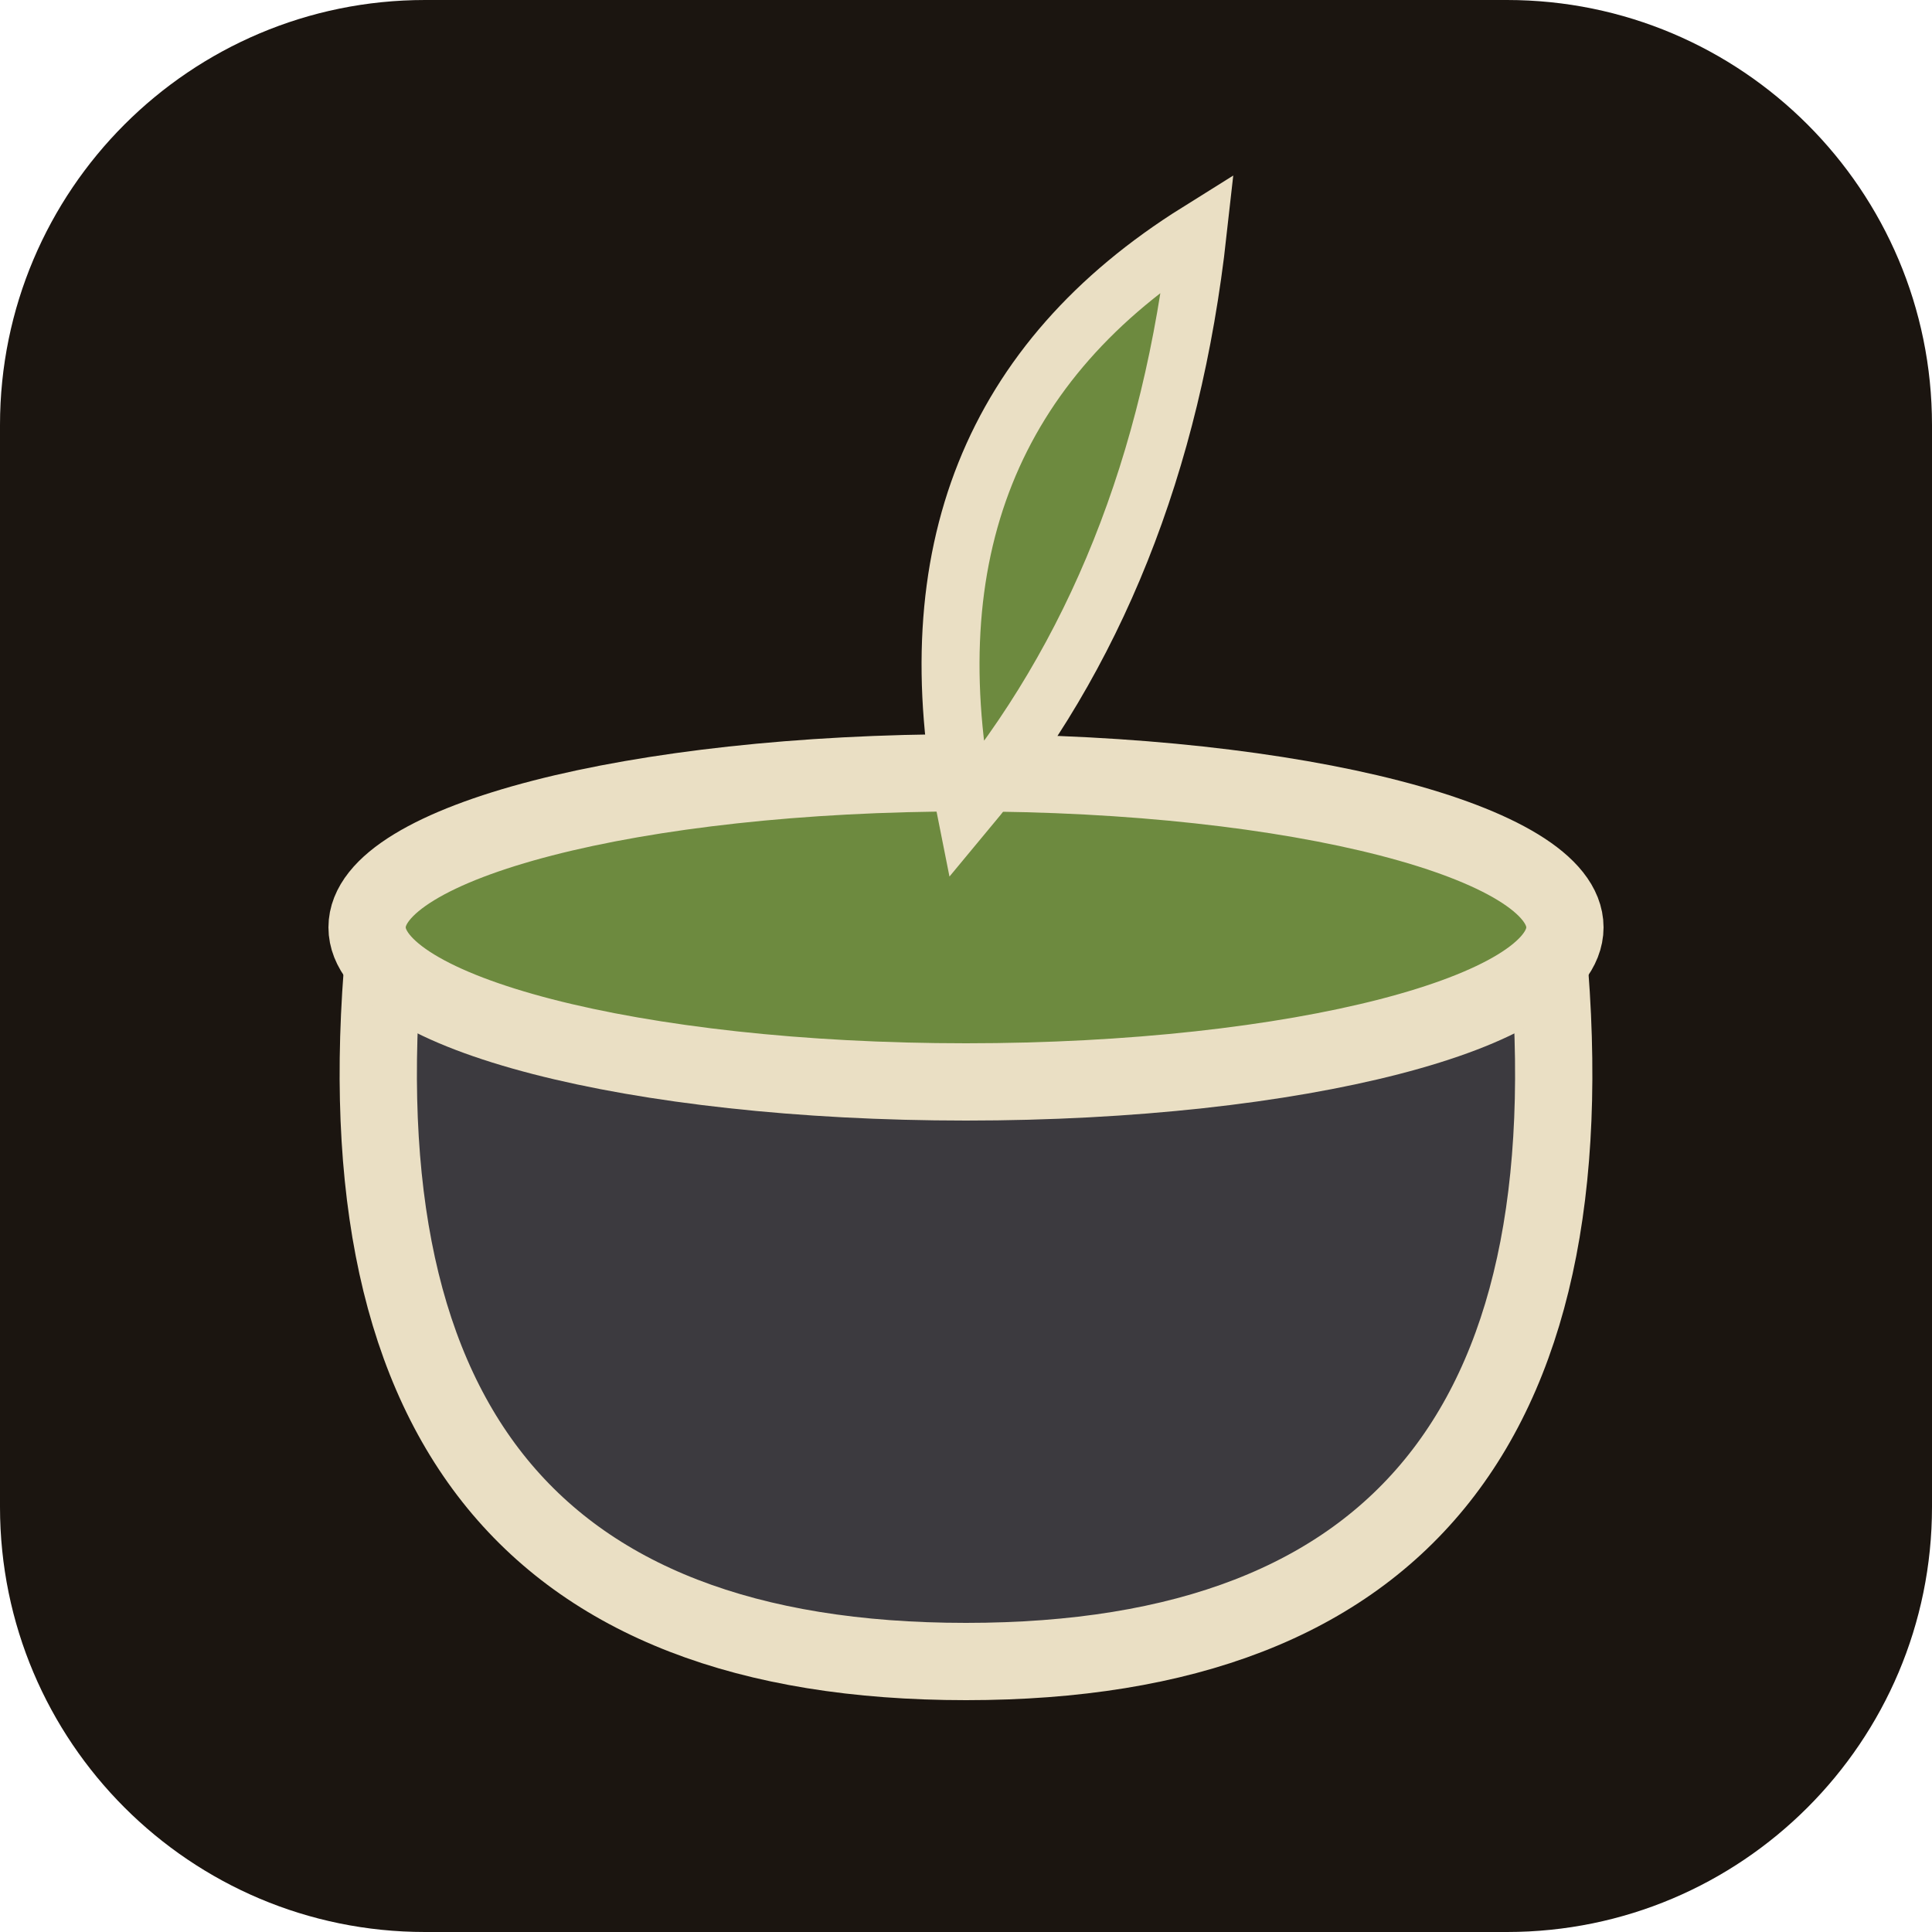
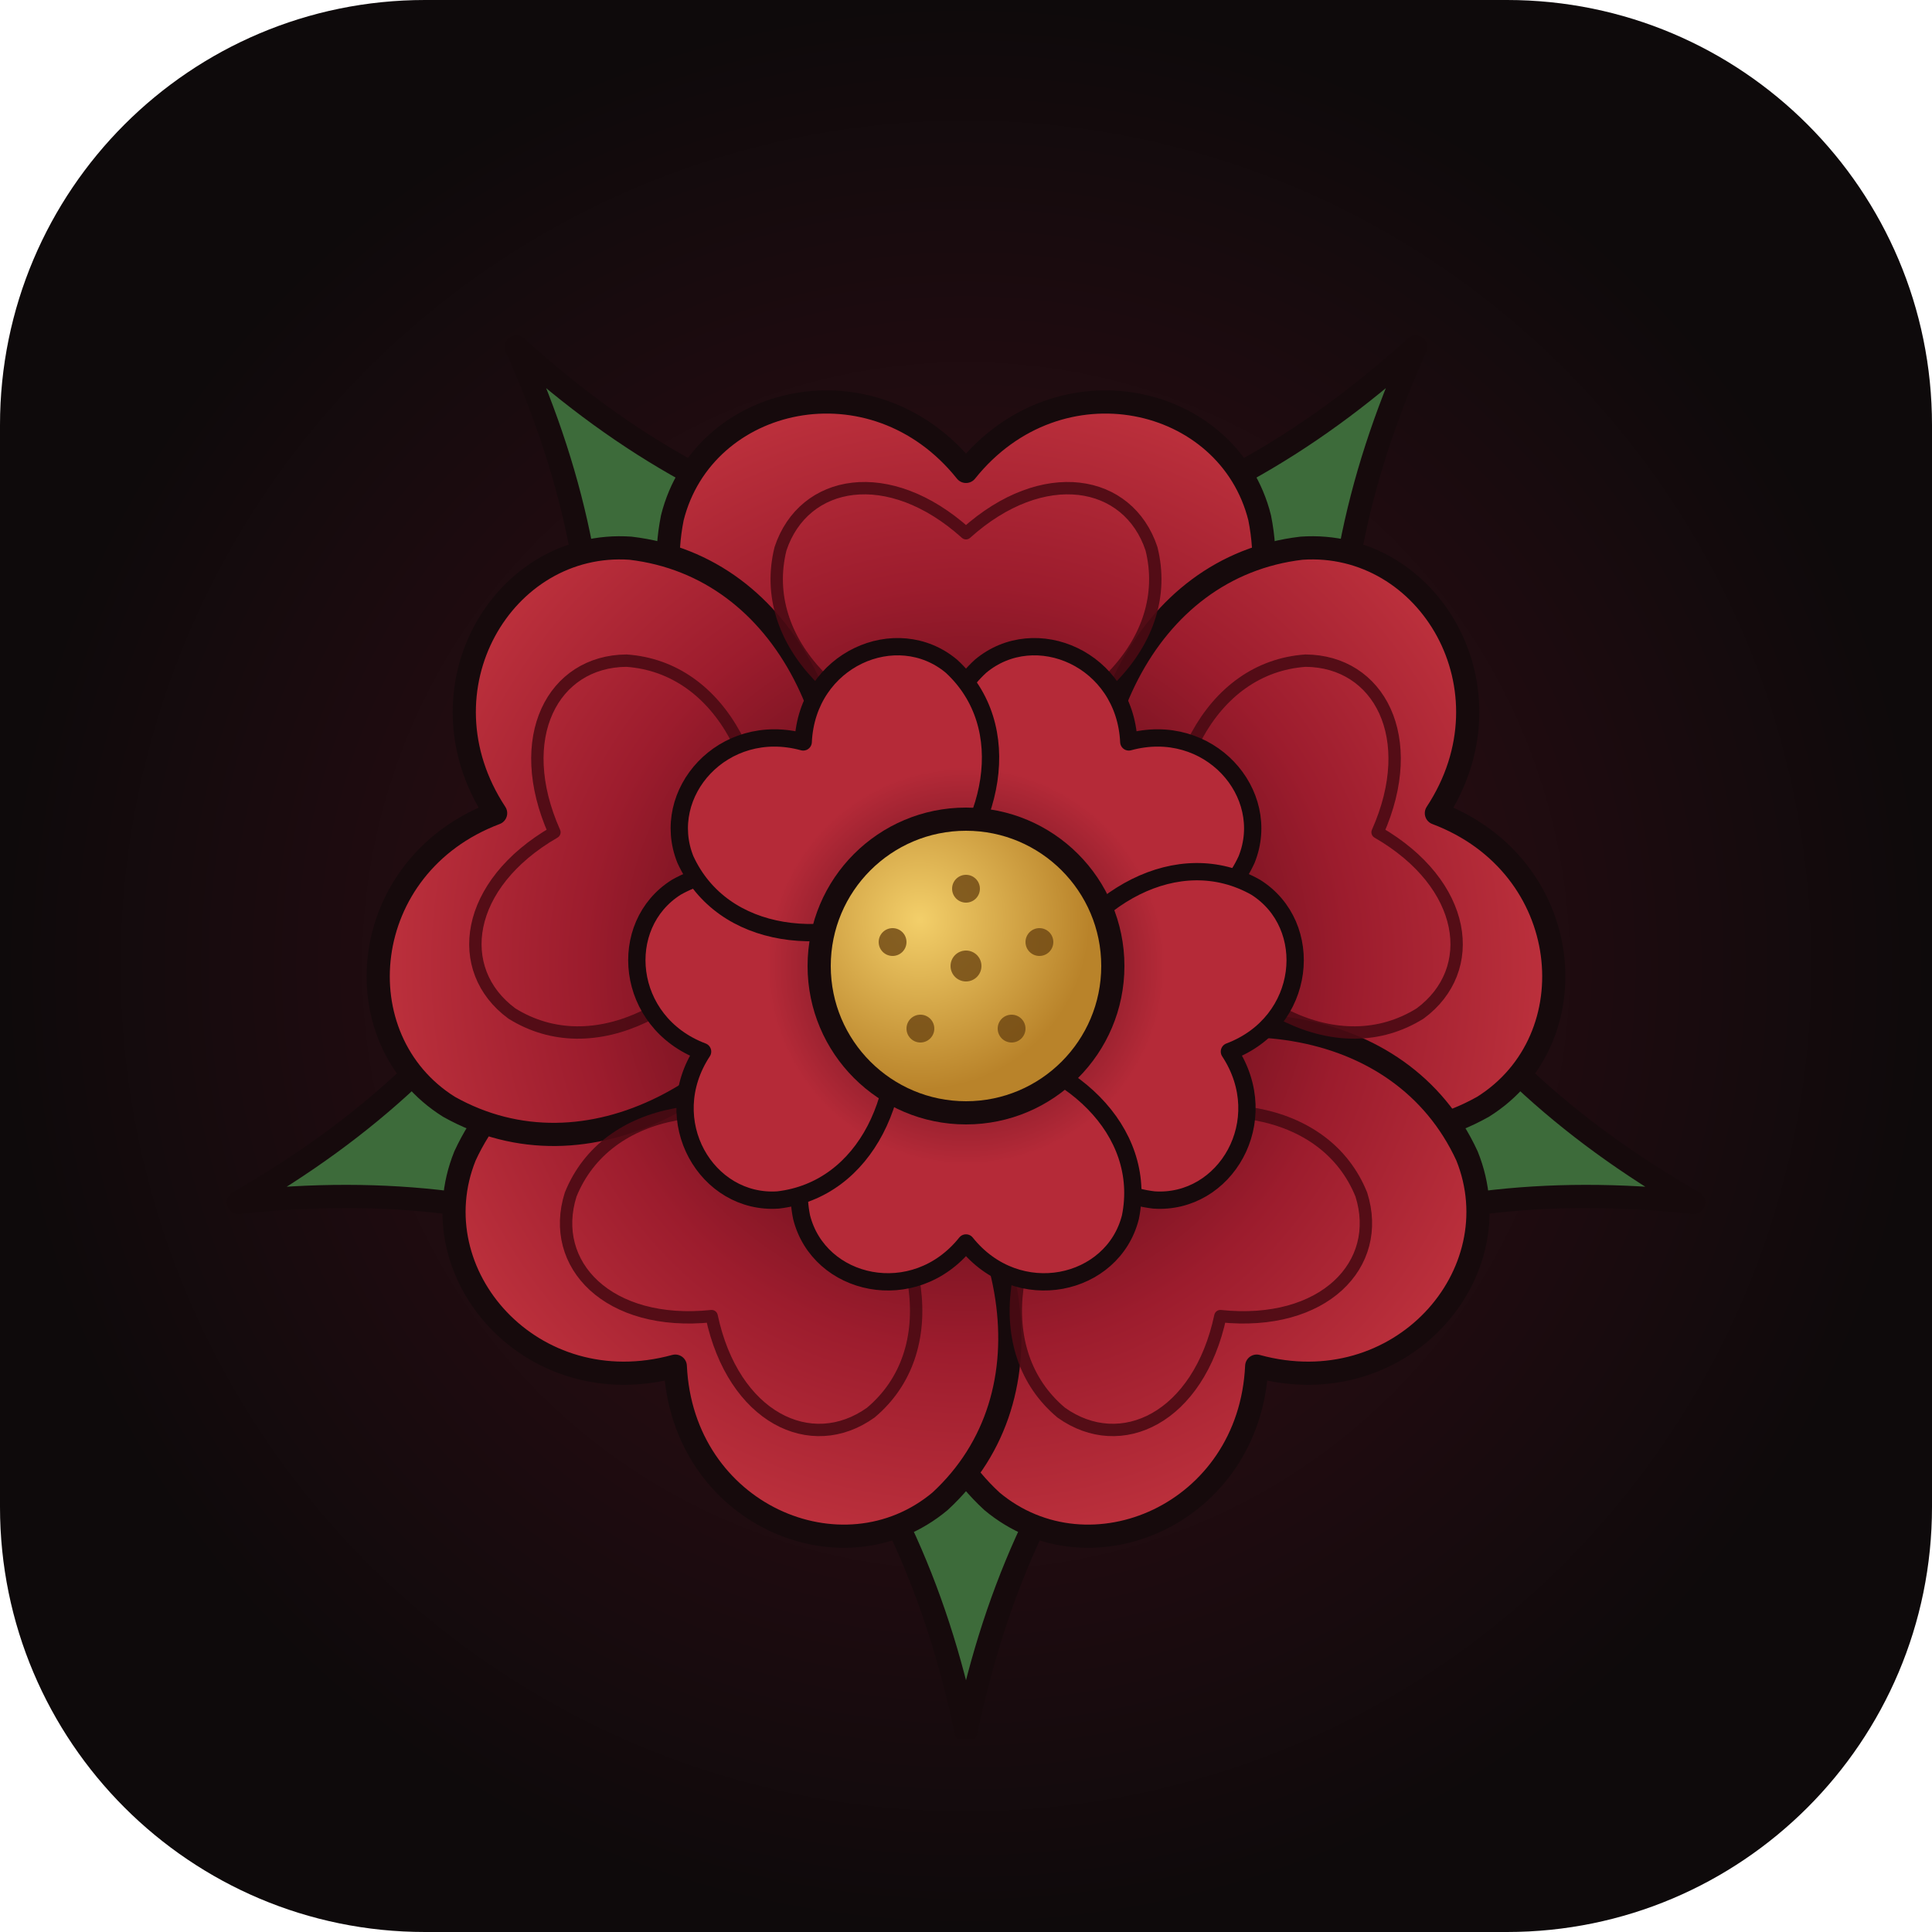
<svg xmlns="http://www.w3.org/2000/svg" viewBox="0 0 100 100">
-   <rect width="100" height="100" rx="22" fill="#1b1510" />
-   <path d="M20,48 Q16,86 50,86 Q84,86 80,48Z" fill="#3c3a3f" stroke="#eadfc4" stroke-width="4" />
-   <ellipse cx="50" cy="48" rx="31" ry="8" fill="#6d8a3f" stroke="#eadfc4" stroke-width="4" />
-   <path d="M50,42 Q46,22 62,12 Q60,30 50,42Z" fill="#6d8a3f" stroke="#eadfc4" stroke-width="3" />
+   <defs>
+     <radialGradient id="bgg" cx="50" cy="50" r="50" gradientUnits="userSpaceOnUse">
+       <stop offset="0" stop-color="#3a0e17" />
+       <stop offset="1" stop-color="#0e0a0b" />
+     </radialGradient>
+   </defs>
+   <rect width="100" height="100" rx="22" fill="url(#bgg)" />
+   <svg x="10" y="10" width="80" height="80" viewBox="0 0 200 200">
+     <defs>
+       <radialGradient id="rp" cx="100" cy="100" r="80" gradientUnits="userSpaceOnUse">
+         <stop offset=".25" stop-color="#5e0d18" />
+         <stop offset=".62" stop-color="#9c1c2d" />
+         <stop offset="1" stop-color="#c2343f" />
+       </radialGradient>
+       <radialGradient id="ri" cx="100" cy="100" r="46" gradientUnits="userSpaceOnUse">
+         <stop offset=".35" stop-color="#6b1220" />
+         <stop offset="1" stop-color="#b52a38" />
+       </radialGradient>
+       <radialGradient id="rc" cx="94" cy="94" r="22" gradientUnits="userSpaceOnUse">
+         <stop offset="0" stop-color="#f3cf6a" />
+         <stop offset="1" stop-color="#b9832a" />
+       </radialGradient>
+       <path id="sep" d="M100,1 C96,20 89,35 77,50 Q100,41 123,50 C111,35 104,20 100,1 Z" />
+       <path id="pet" d="M100,82 C76,79 58,62 62,42 C66,26 88,21 100,36 C112,21 134,26 138,42 C142,62 124,79 100,82 Z" />
+       <path id="vein" d="M100,72 C84,69 73,58 76,46 C79,37 90,35 100,44 C110,35 121,37 124,46 C127,58 116,69 100,72" />
+     </defs>
+     <g stroke="#160a0c" stroke-width="3" stroke-linejoin="round">
+       <g fill="#3d6b3a">
+         <use href="#sep" transform="rotate(36 100 100)" />
+         <use href="#sep" transform="rotate(108 100 100)" />
+         <use href="#sep" transform="rotate(180 100 100)" />
+         <use href="#sep" transform="rotate(252 100 100)" />
+         <use href="#sep" transform="rotate(324 100 100)" />
+       </g>
+       <g fill="url(#rp)">
+         <use href="#pet" />
+         <use href="#pet" transform="rotate(72 100 100)" />
+         <use href="#pet" transform="rotate(144 100 100)" />
+         <use href="#pet" transform="rotate(216 100 100)" />
+         <use href="#pet" transform="rotate(288 100 100)" />
+       </g>
+       <g fill="none" stroke="#4a0a13" stroke-width="1.6" opacity=".9">
+         <use href="#vein" />
+         <use href="#vein" transform="rotate(72 100 100)" />
+         <use href="#vein" transform="rotate(144 100 100)" />
+         <use href="#vein" transform="rotate(216 100 100)" />
+         <use href="#vein" transform="rotate(288 100 100)" />
+       </g>
+       <g fill="url(#ri)" transform="translate(100 100) scale(.56) rotate(36) translate(-100 -100)" stroke-width="4">
+         <use href="#pet" />
+         <use href="#pet" transform="rotate(72 100 100)" />
+         <use href="#pet" transform="rotate(144 100 100)" />
+         <use href="#pet" transform="rotate(216 100 100)" />
+         <use href="#pet" transform="rotate(288 100 100)" />
+       </g>
+       <circle cx="100" cy="100" r="19" fill="url(#rc)" />
+     </g>
+     <g fill="#6b4512" opacity=".8">
+       <circle cx="100" cy="90" r="1.8" />
+       <circle cx="109.5" cy="96.9" r="1.8" />
+       <circle cx="105.9" cy="108.1" r="1.8" />
+       <circle cx="94.1" cy="108.1" r="1.8" />
+       <circle cx="90.5" cy="96.9" r="1.8" />
+       <circle cx="100" cy="100" r="2" />
+     </g>
+   </svg>
</svg>
